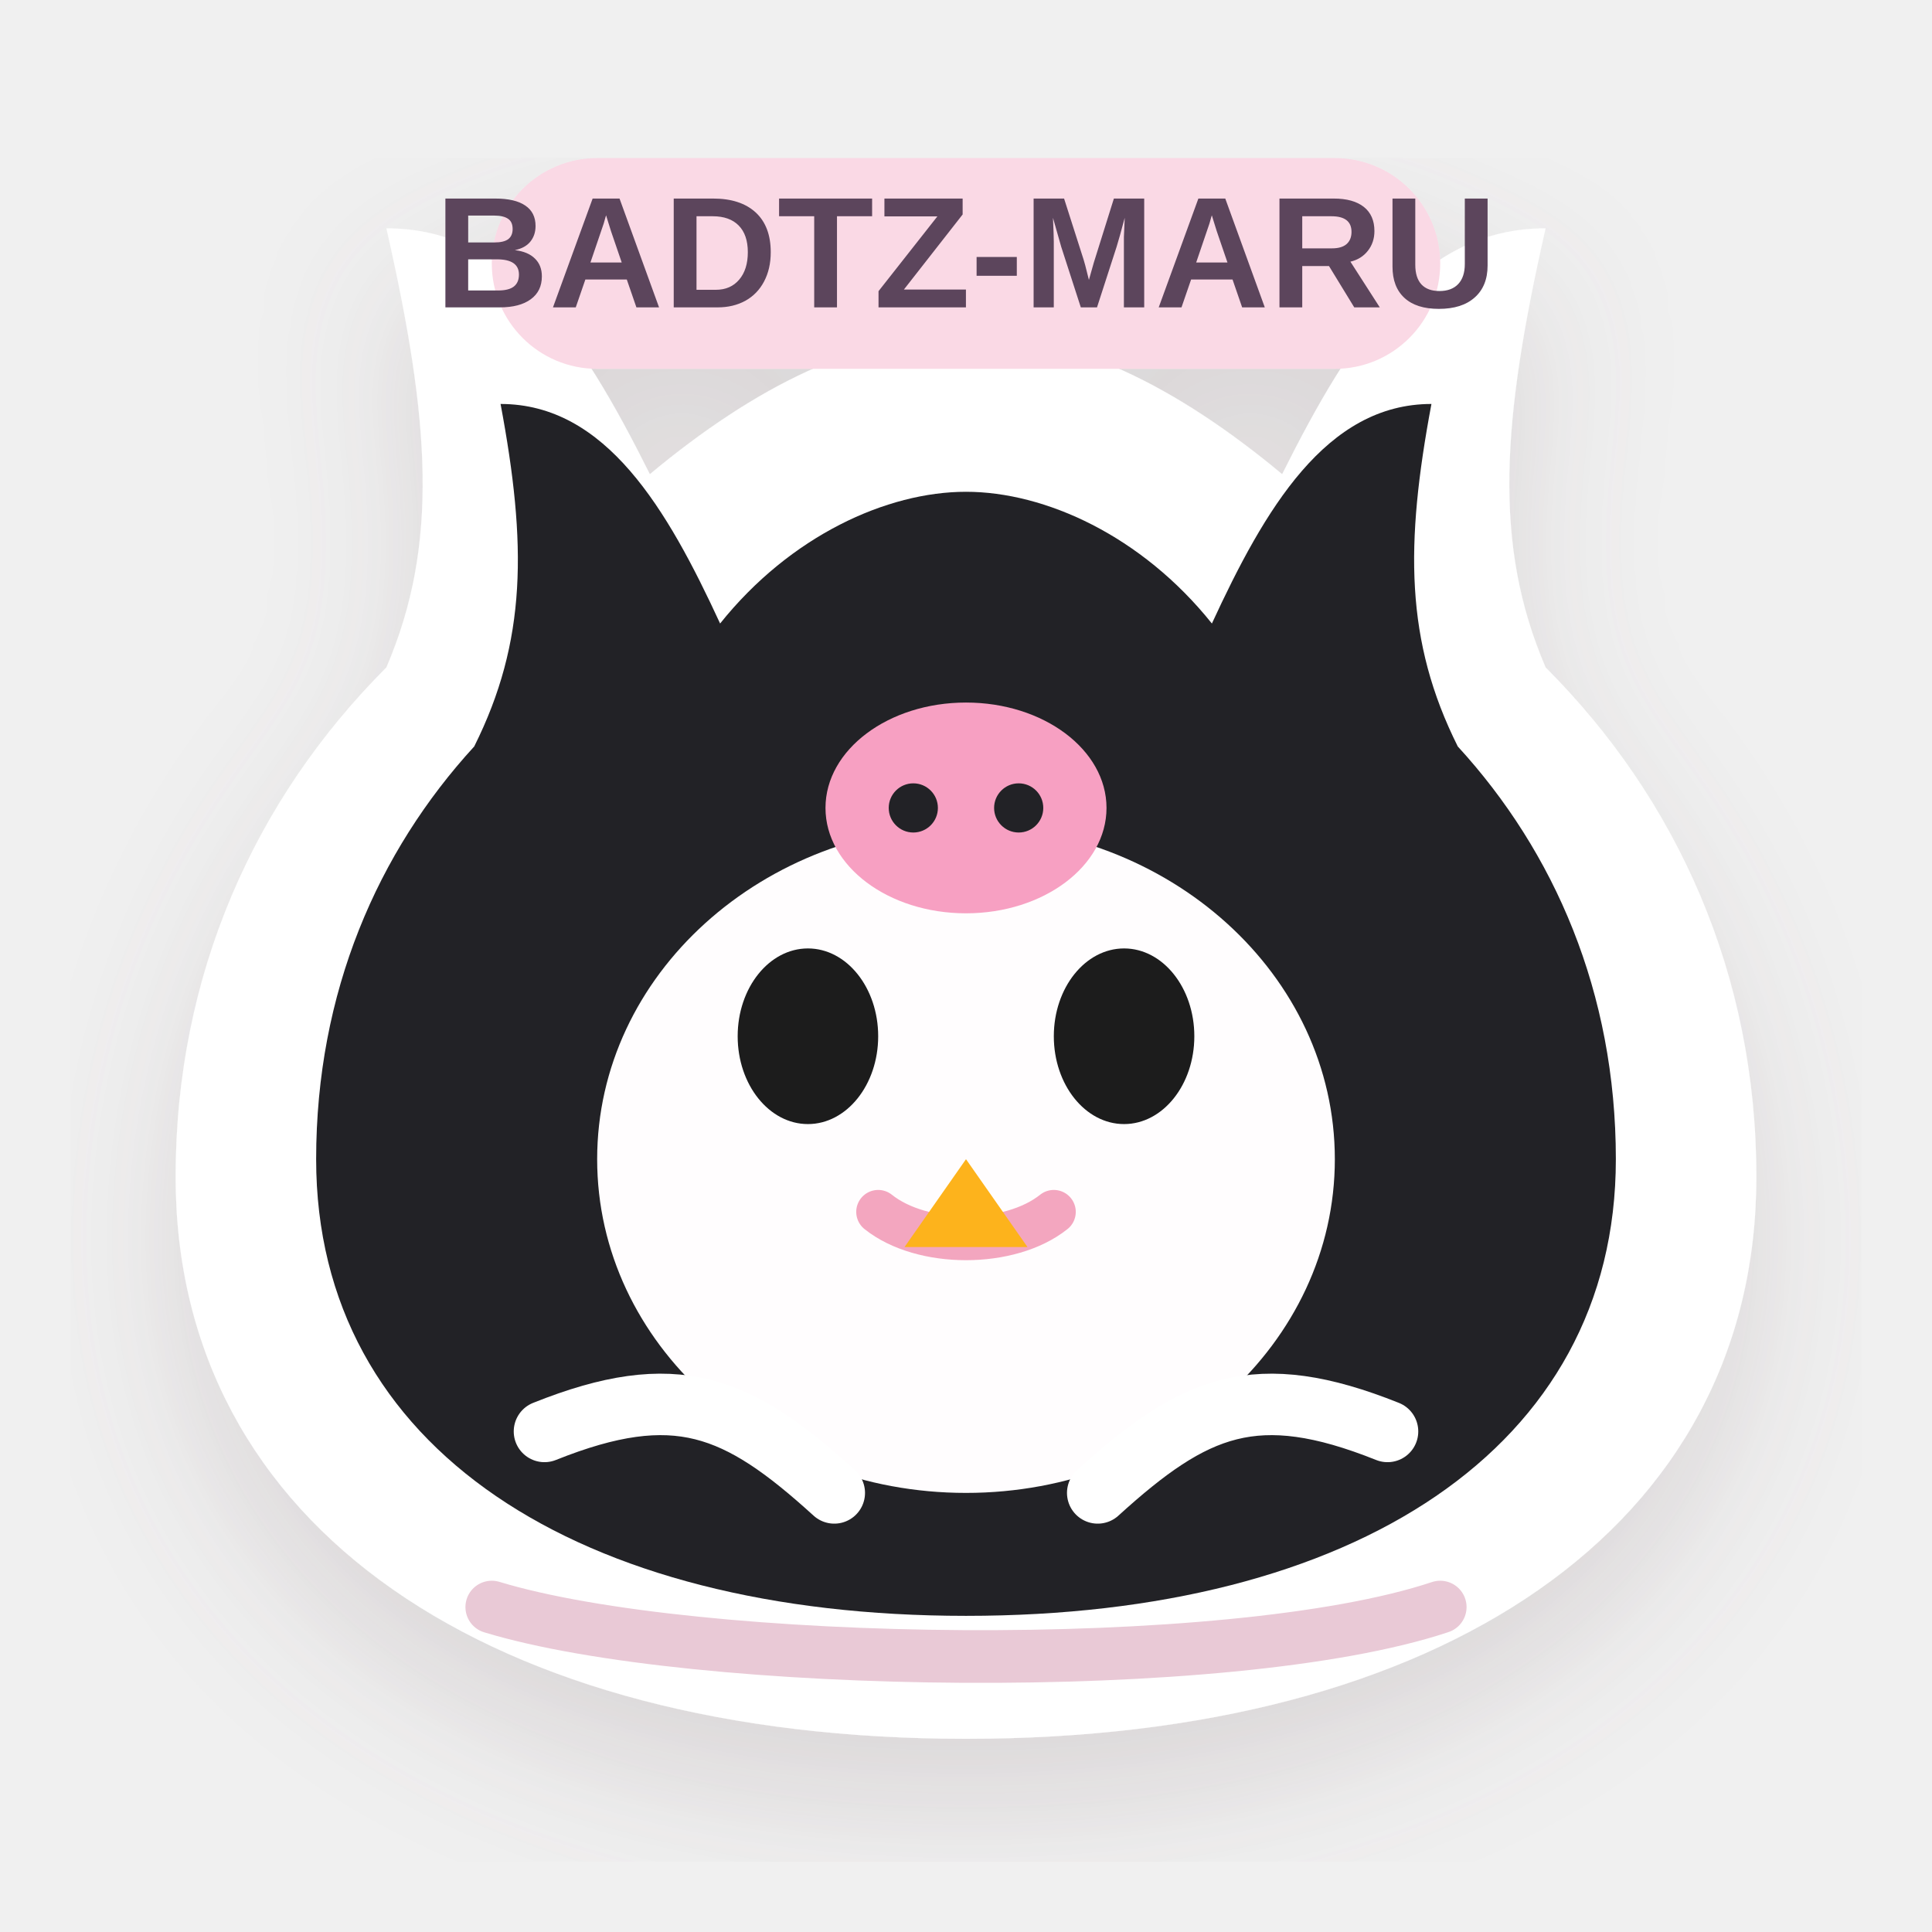
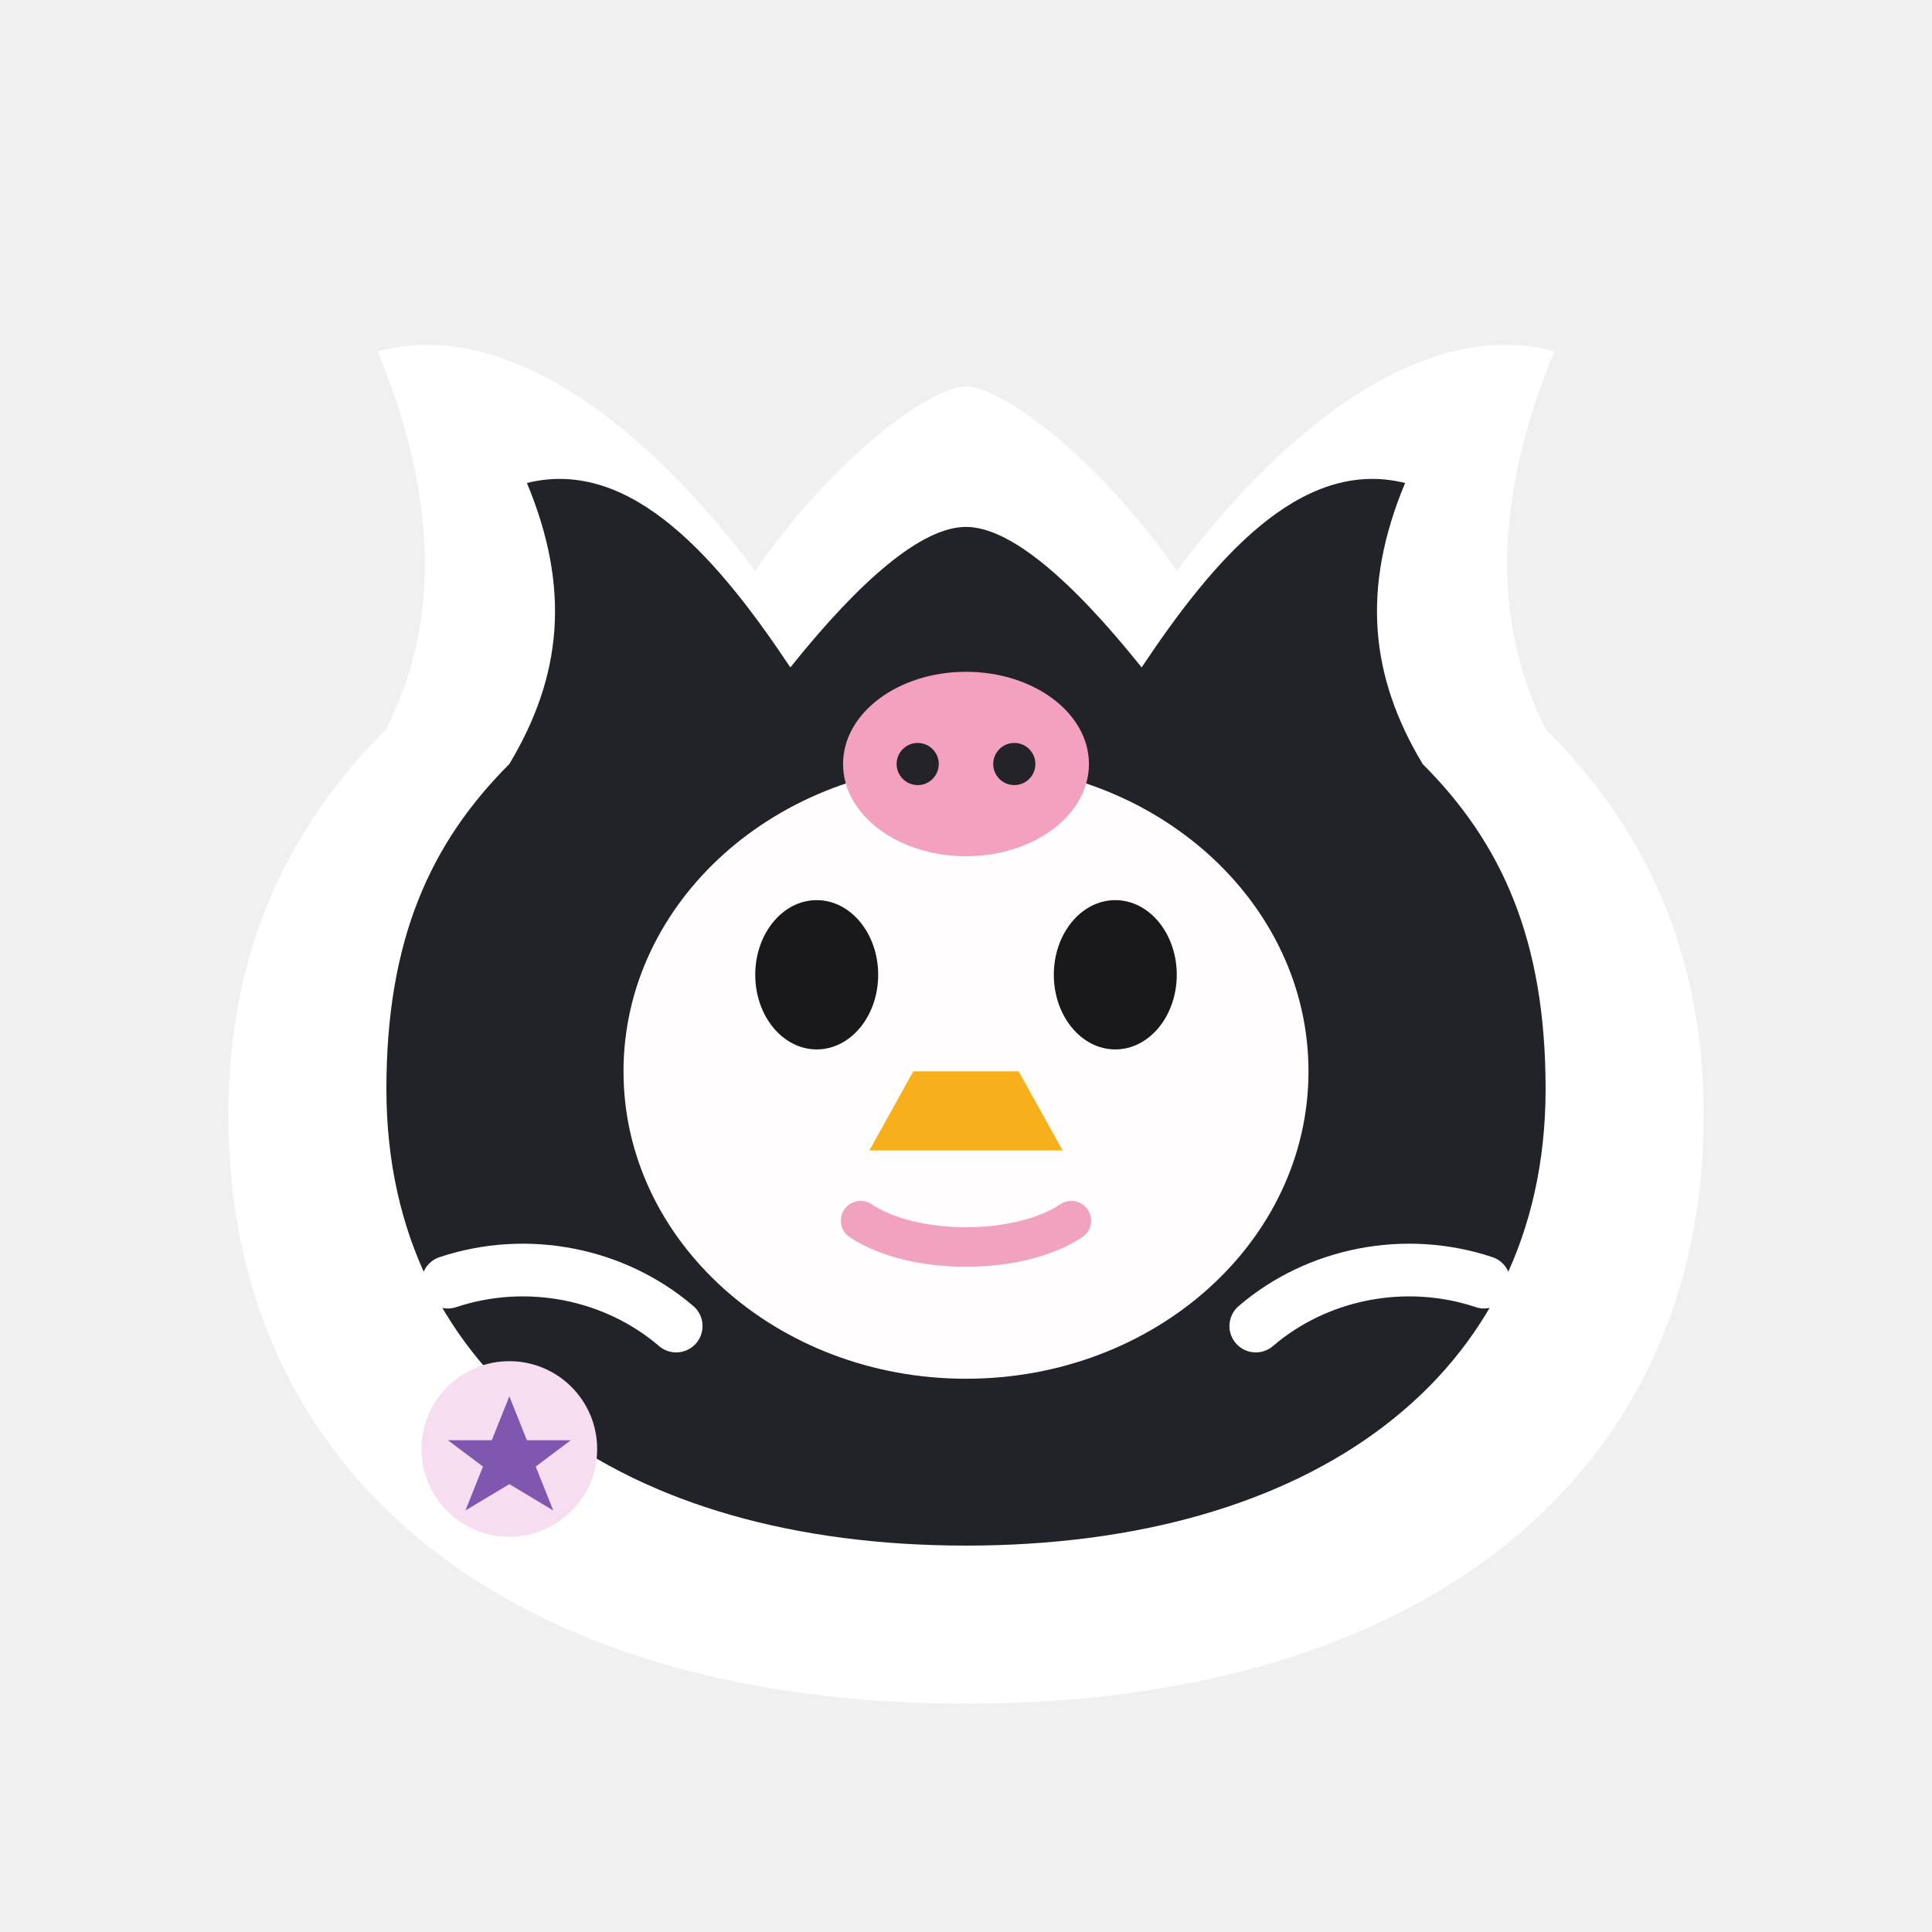
<svg xmlns="http://www.w3.org/2000/svg" width="220" height="220" viewBox="0 0 220 220" fill="none">
-   <defs>
-     <filter id="shadow" x="8" y="10" width="204" height="202" filterUnits="userSpaceOnUse" color-interpolation-filters="sRGB">
-       <feDropShadow dx="0" dy="8" stdDeviation="8" flood-color="#7A6474" flood-opacity="0.18" />
-     </filter>
-   </defs>
-   <g filter="url(#shadow)">
-     <path d="M44 26C58 26 66 38 74 54C86 44 98 38 110 38C122 38 134 44 146 54C154 38 162 26 176 26C171 48 170 62 176 76C191 91 200 111 200 134C200 174 164 198 110 198C56 198 20 174 20 134C20 111 29 91 44 76C50 62 49 48 44 26Z" fill="white" />
-     <path d="M57 46C69 46 76 58 82 71C90 61 101 56 110 56C119 56 130 61 138 71C144 58 151 46 163 46C160 62 160 73 166 85C177 97 184 113 184 132C184 165 154 184 110 184C66 184 36 165 36 132C36 113 43 97 54 85C60 73 60 62 57 46Z" fill="#232327" />
-     <ellipse cx="110" cy="132" rx="42" ry="38" fill="#FFFDFE" />
-     <ellipse cx="92" cy="118" rx="8" ry="10" fill="#1A1A1D" />
-     <ellipse cx="128" cy="118" rx="8" ry="10" fill="#1A1A1D" />
-     <path d="M100 138C105 142 115 142 120 138" stroke="#F3A6BF" stroke-width="5" stroke-linecap="round" />
-     <path d="M110 132L103 142H117L110 132Z" fill="#FDB31C" />
-     <ellipse cx="110" cy="92" rx="16" ry="12" fill="#F7A0C2" />
-     <circle cx="104" cy="92" r="2.8" fill="#232327" />
-     <circle cx="116" cy="92" r="2.8" fill="#232327" />
-     <path d="M62 163C77 157 84 160 95 170" stroke="#FFFFFF" stroke-width="7" stroke-linecap="round" />
-     <path d="M158 163C143 157 136 160 125 170" stroke="#FFFFFF" stroke-width="7" stroke-linecap="round" />
-     <path d="M56 183C79 190 140 191 164 183" stroke="#E9C9D6" stroke-width="6" stroke-linecap="round" />
-     <rect x="56" y="18" width="108" height="24" rx="12" fill="#FAD9E5" />
-     <text x="110" y="35" text-anchor="middle" font-family="Arial, sans-serif" font-size="18" font-weight="700" fill="#5B445C">BADTZ-MARU</text>
-   </g>
+   <path d="M43 40C58 36 74 49 86 65C95 52 106 44 110 44C114 44 125 52 134 65C146 49 162 36 177 40C170 57 170 71 176 83C187 94 194 108 194 127C194 168 162 194 110 194C58 194 26 168 26 127C26 108 33 94 44 83C50 71 50 57 43 40Z" fill="white" />
+   <path d="M60 55C72 52 82 64 90 76C98 66 105 60 110 60C115 60 122 66 130 76C138 64 148 52 160 55C155 67 156 77 162 87C171 96 176 107 176 124C176 157 149 176 110 176C71 176 44 157 44 124C44 107 49 96 58 87C64 77 65 67 60 55Z" fill="#222329" />
+   <ellipse cx="110" cy="122" rx="39" ry="35" fill="#FFFDFE" />
+   <ellipse cx="93" cy="111" rx="7" ry="8.5" fill="#19191B" />
+   <ellipse cx="127" cy="111" rx="7" ry="8.5" fill="#19191B" />
+   <path d="M104 122L99 131H121L116 122H104Z" fill="#F7B01C" />
+   <path d="M98 139C104 143 116 143 122 139" stroke="#F0A2BF" stroke-width="4.5" stroke-linecap="round" />
+   <ellipse cx="110" cy="87" rx="14" ry="10.5" fill="#F3A1BE" />
+   <circle cx="104.5" cy="87" r="2.4" fill="#232329" />
+   <circle cx="115.5" cy="87" r="2.4" fill="#232329" />
+   <path d="M77 151C70 145 60 143 51 146" stroke="#FFFFFF" stroke-width="6" stroke-linecap="round" />
+   <path d="M143 151C150 145 160 143 169 146" stroke="#FFFFFF" stroke-width="6" stroke-linecap="round" />
+   <circle cx="58" cy="165" r="10" fill="#F6DDF0" />
+   <path d="M58 159L60 164L65 164L61 167L63 172L58 169L53 172L55 167L51 164L56 164L58 159Z" fill="#7F57AF" />
</svg>
